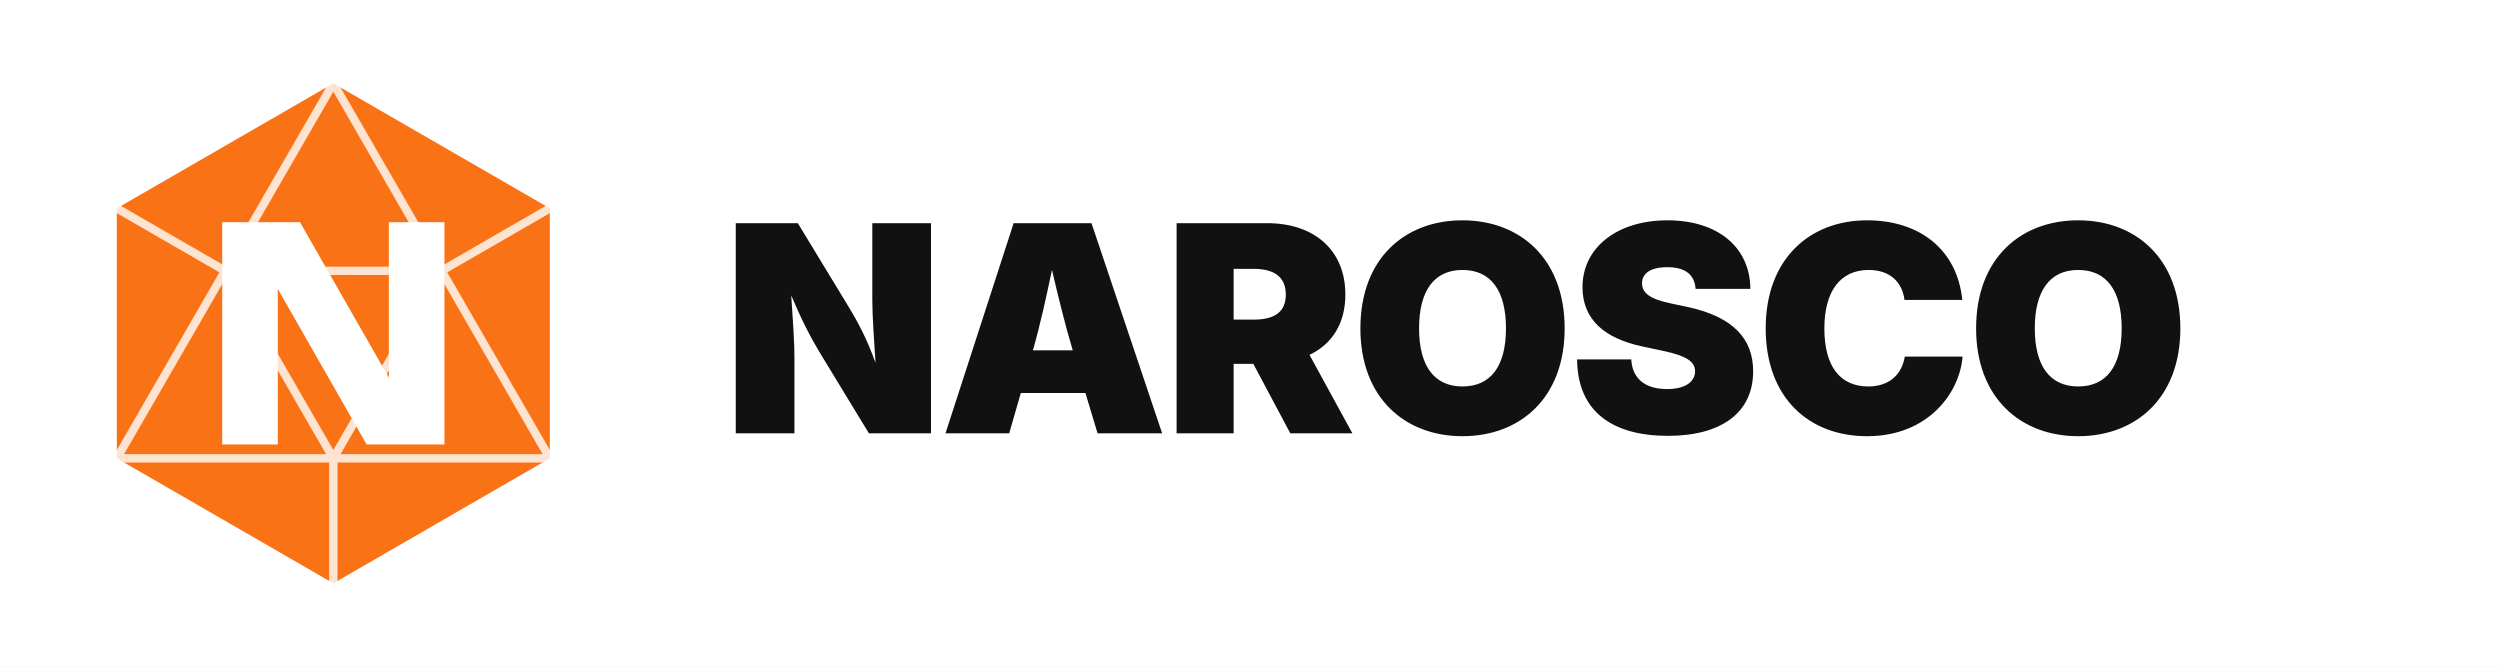
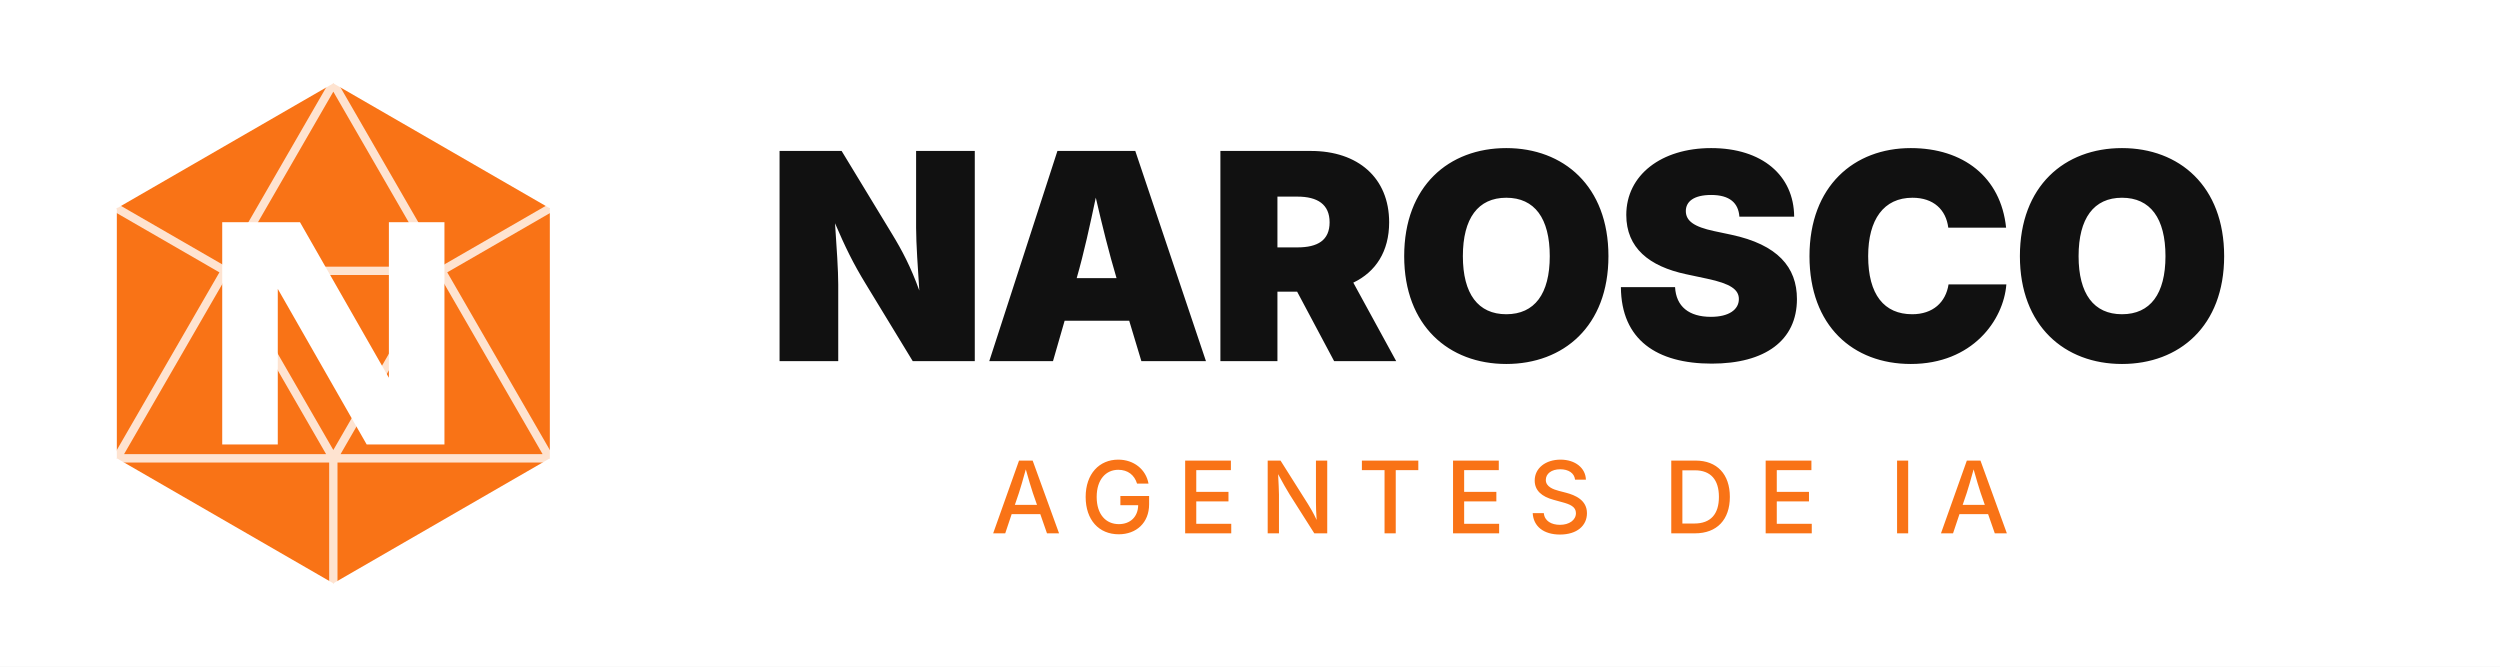
<svg xmlns="http://www.w3.org/2000/svg" width="450" height="120" viewBox="0 0 450 120">
  <rect width="450" height="120" fill="#ffffff" />
  <polygon points="60,15 98.97,37.5 98.97,82.5 60,105 21.03,82.5 21.03,37.5" fill="#f97316" />
  <path d="M 40.52 48.75 L 79.48 48.75 L 60 82.5 Z M 40.52 48.75 L 60 15 M 40.52 48.75 L 21.03 37.5 M 40.52 48.75 L 21.03 82.5 M 79.48 48.75 L 60 15 M 79.48 48.75 L 98.97 37.5 M 79.48 48.75 L 98.97 82.5 M 60 82.5 L 98.97 82.5 M 60 82.5 L 60 105 M 60 82.5 L 21.03 82.5" fill="none" stroke="#ffffff" stroke-width="1.5" stroke-opacity="0.8" stroke-linejoin="round" />
  <path d="M 40 80 V 40 H 54 L 70 68 V 40 H 80 V 80 H 66 L 50 52 V 80 Z" fill="#ffffff" />
-   <text x="130" y="78" font-family="'Inter', 'Helvetica Neue', Helvetica, system-ui, sans-serif" font-weight="900" font-size="52" letter-spacing="-1px" fill="#111111">NAROSCO</text>
+   <text x="270" y="65" text-anchor="middle" font-family="'Inter', 'Helvetica Neue', Helvetica, system-ui, sans-serif" font-weight="900" font-size="52" letter-spacing="-1px" fill="#111111">NAROSCO</text>
+   <text x="270" y="96" text-anchor="middle" font-family="'Inter', 'Helvetica Neue', Helvetica, system-ui, sans-serif" font-weight="500" font-size="18" letter-spacing="4px" fill="#f97316">AGENTES DE IA</text>
</svg>
